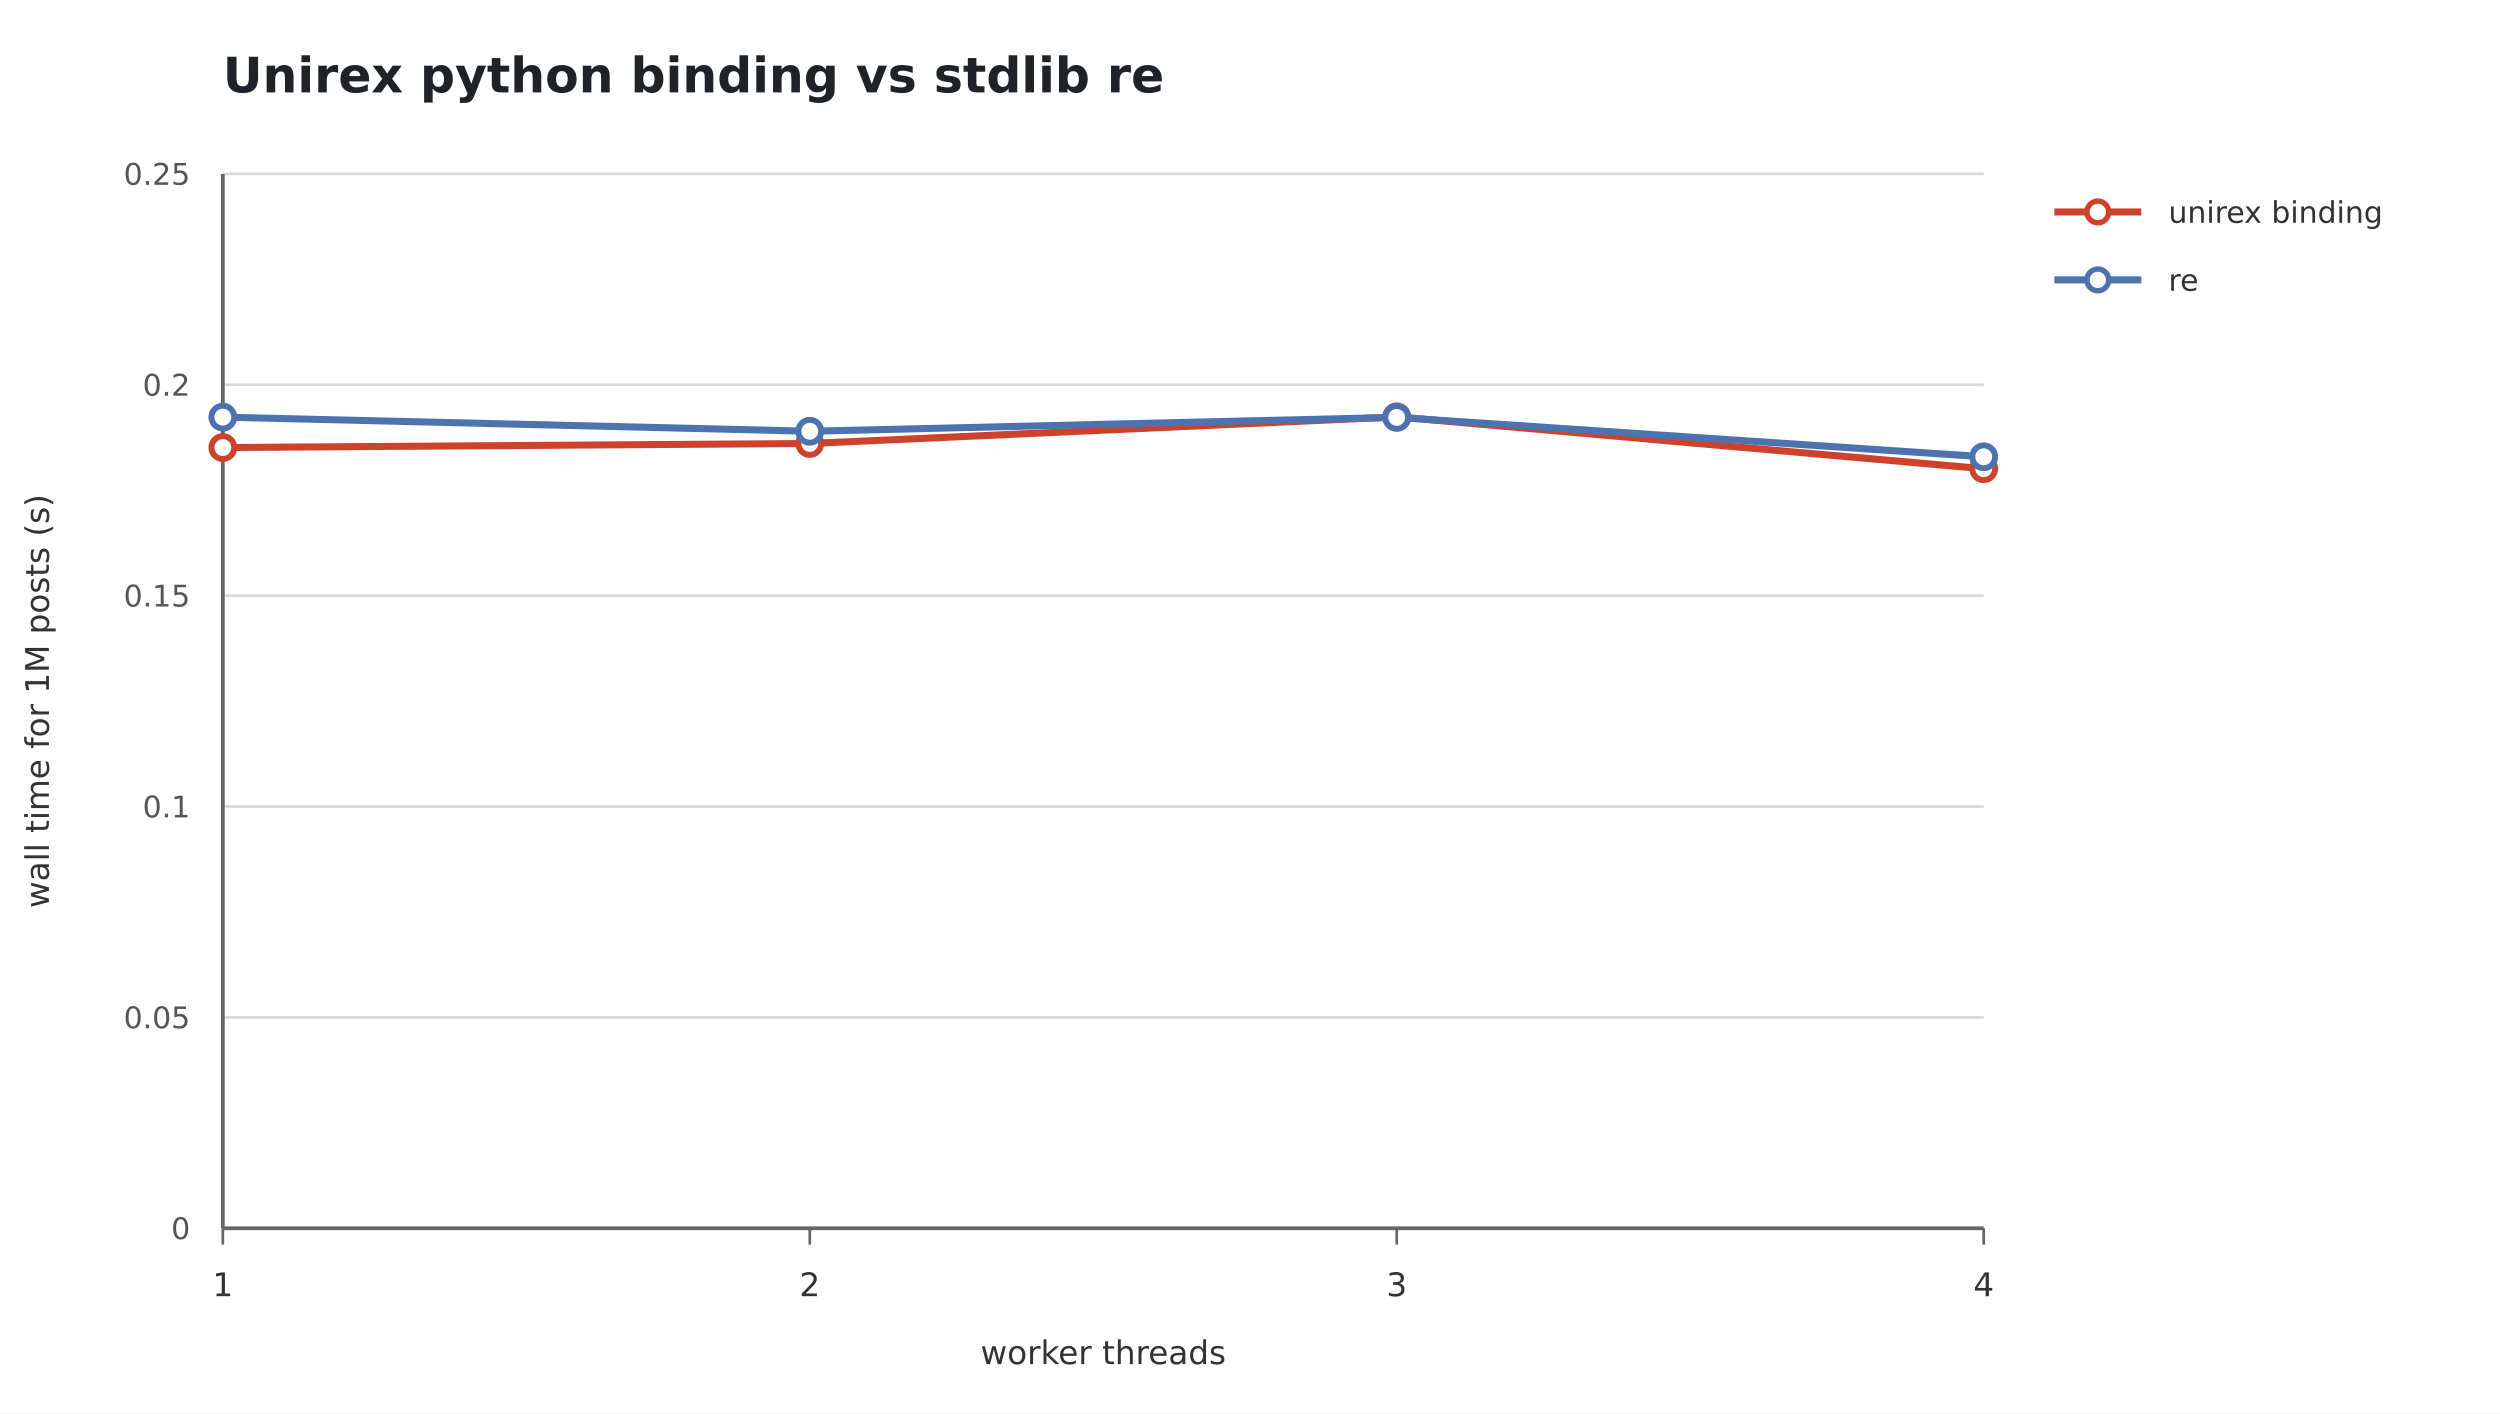
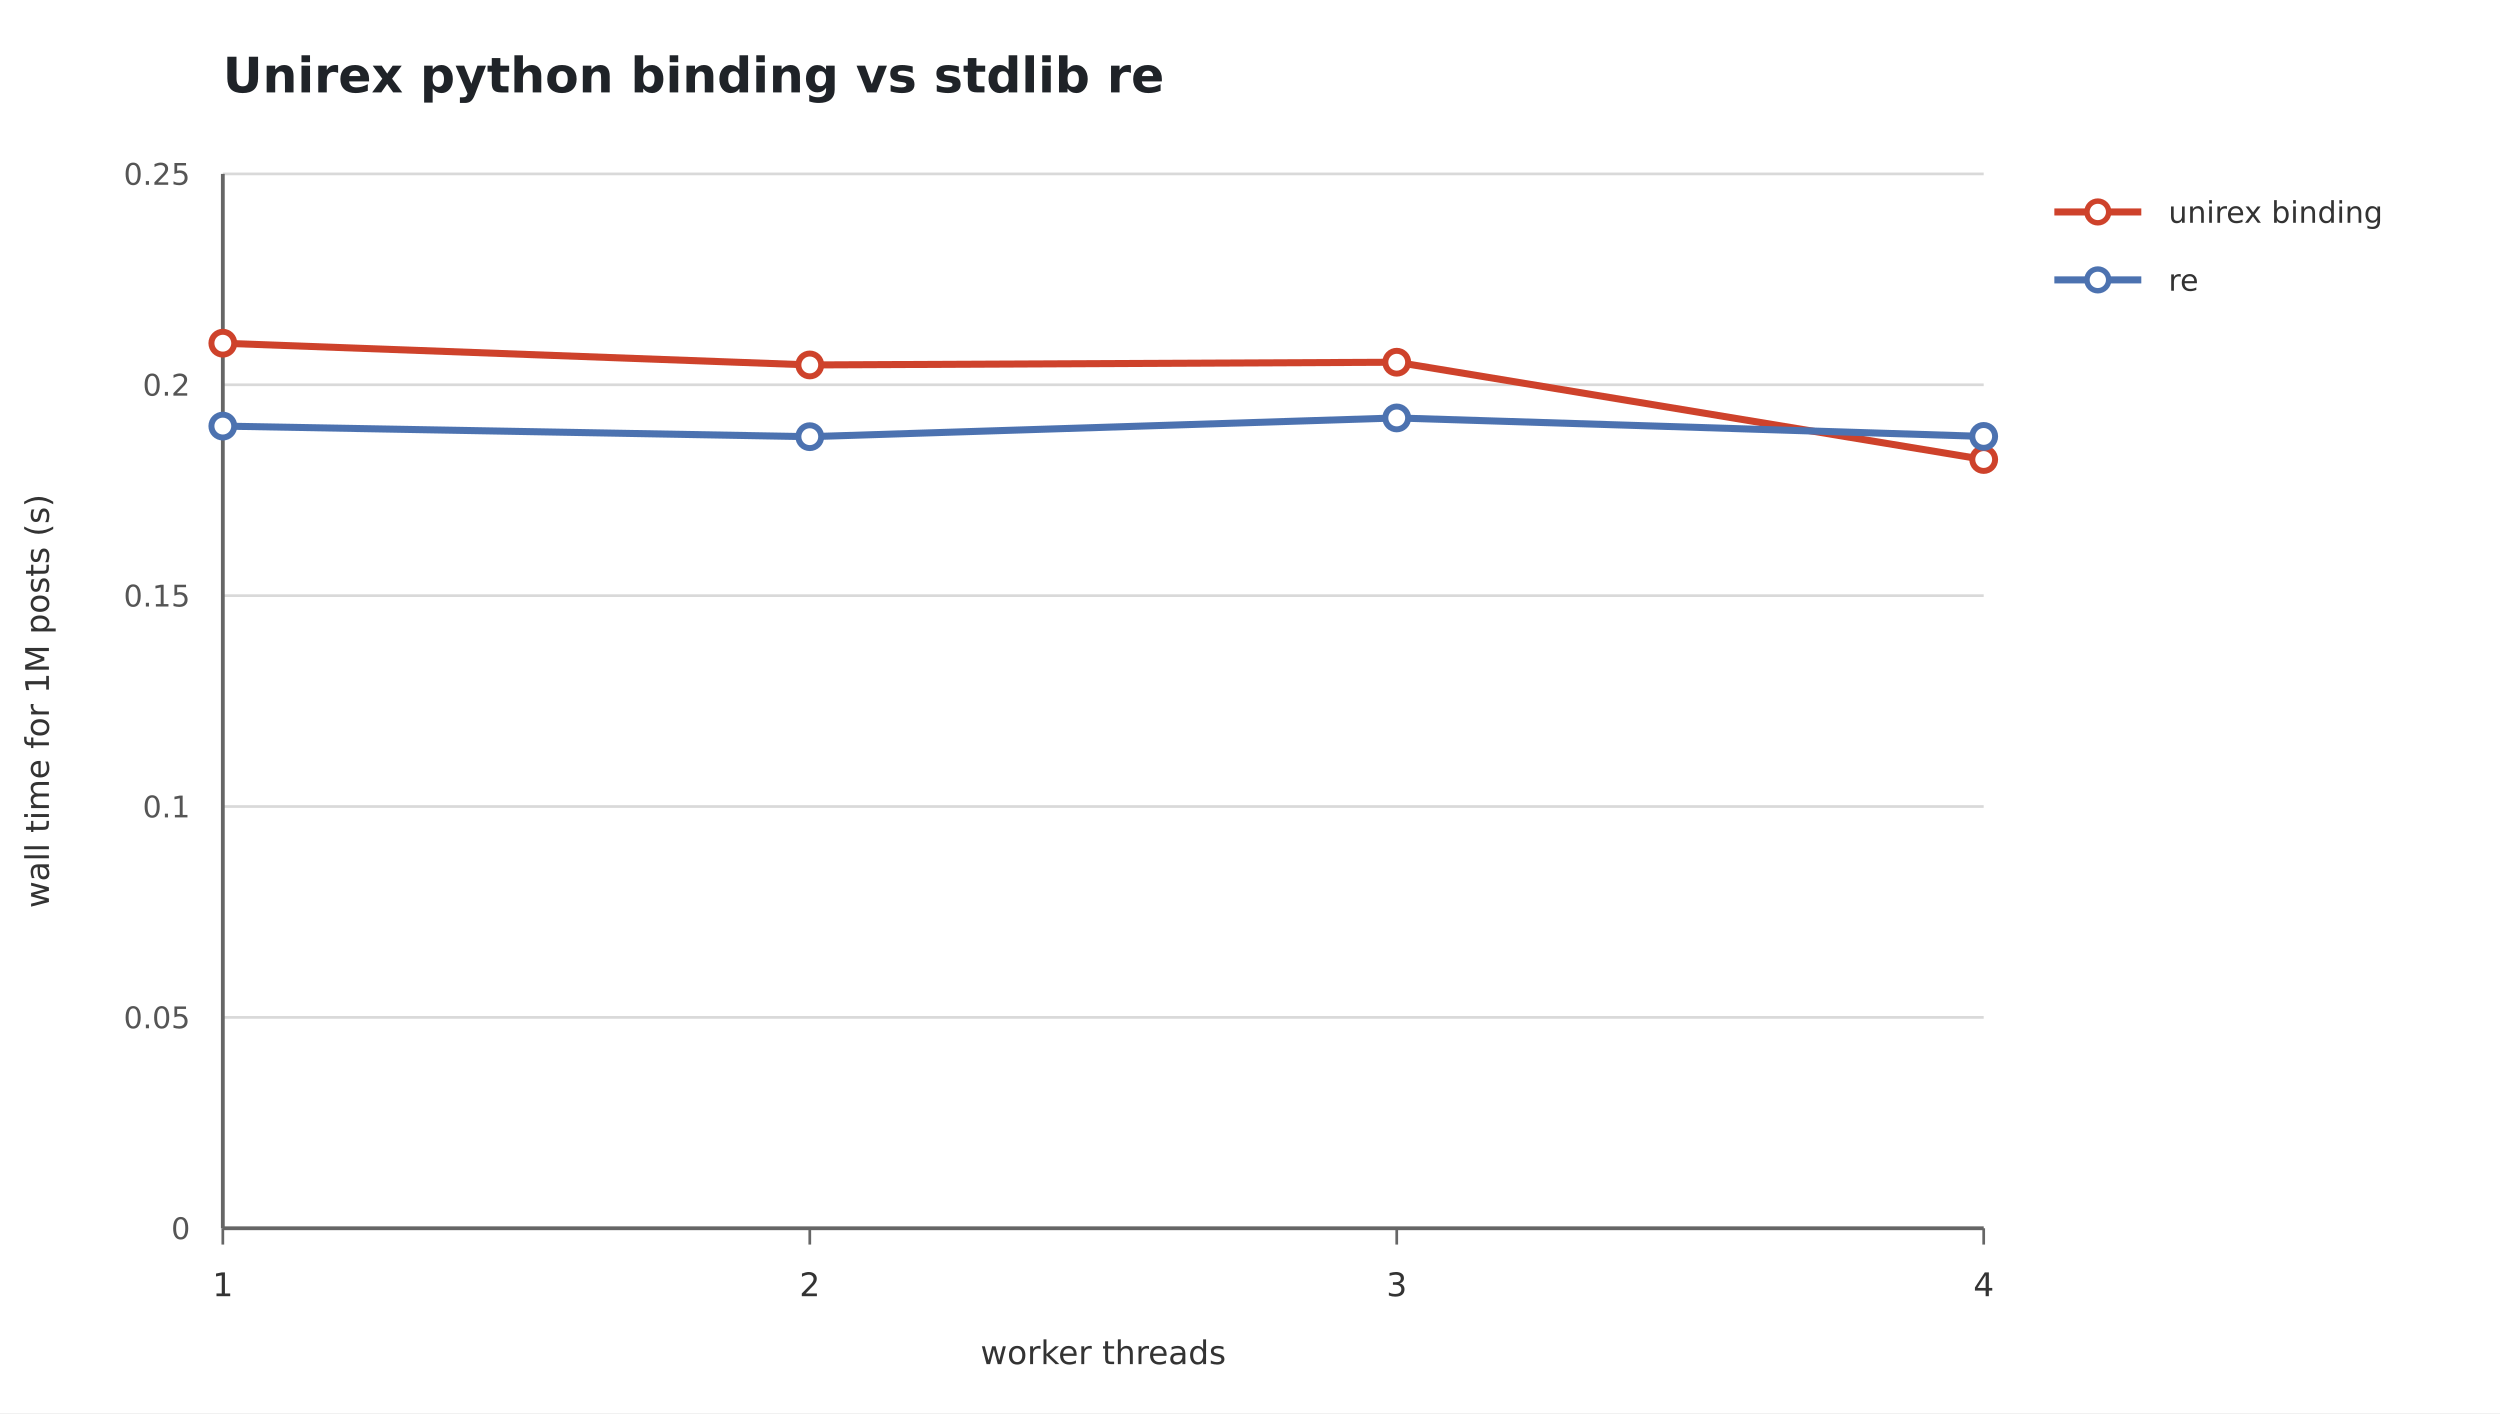
<svg xmlns="http://www.w3.org/2000/svg" width="920" height="520" viewBox="0 0 920 520" role="img" aria-label="Unirex python binding vs stdlib re">
  <rect width="100%" height="100%" fill="white" />
  <text x="82" y="34" font-family="DejaVu Sans, sans-serif" font-size="18" font-weight="700" fill="#1f2328">Unirex python binding vs stdlib re</text>
  <line x1="82" y1="452.0" x2="730" y2="452.0" stroke="#d9d9d9" stroke-width="1" />
  <text x="70" y="456.0" text-anchor="end" font-family="DejaVu Sans, sans-serif" font-size="11" fill="#555555">0</text>
  <line x1="82" y1="374.4" x2="730" y2="374.4" stroke="#d9d9d9" stroke-width="1" />
  <text x="70" y="378.4" text-anchor="end" font-family="DejaVu Sans, sans-serif" font-size="11" fill="#555555">0.05</text>
  <line x1="82" y1="296.8" x2="730" y2="296.8" stroke="#d9d9d9" stroke-width="1" />
  <text x="70" y="300.8" text-anchor="end" font-family="DejaVu Sans, sans-serif" font-size="11" fill="#555555">0.1</text>
  <line x1="82" y1="219.2" x2="730" y2="219.2" stroke="#d9d9d9" stroke-width="1" />
  <text x="70" y="223.2" text-anchor="end" font-family="DejaVu Sans, sans-serif" font-size="11" fill="#555555">0.15</text>
  <line x1="82" y1="141.6" x2="730" y2="141.6" stroke="#d9d9d9" stroke-width="1" />
  <text x="70" y="145.6" text-anchor="end" font-family="DejaVu Sans, sans-serif" font-size="11" fill="#555555">0.2</text>
  <line x1="82" y1="64.0" x2="730" y2="64.0" stroke="#d9d9d9" stroke-width="1" />
  <text x="70" y="68.0" text-anchor="end" font-family="DejaVu Sans, sans-serif" font-size="11" fill="#555555">0.25</text>
  <line x1="82" y1="452" x2="730" y2="452" stroke="#666666" stroke-width="1.4" />
  <line x1="82" y1="64" x2="82" y2="452" stroke="#666666" stroke-width="1.4" />
  <line x1="82.0" y1="452" x2="82.0" y2="458" stroke="#666666" stroke-width="1" />
  <text x="82.0" y="477" text-anchor="middle" font-family="DejaVu Sans, sans-serif" font-size="12" fill="#333333">1</text>
  <line x1="298.0" y1="452" x2="298.0" y2="458" stroke="#666666" stroke-width="1" />
  <text x="298.0" y="477" text-anchor="middle" font-family="DejaVu Sans, sans-serif" font-size="12" fill="#333333">2</text>
  <line x1="514.0" y1="452" x2="514.0" y2="458" stroke="#666666" stroke-width="1" />
  <text x="514.0" y="477" text-anchor="middle" font-family="DejaVu Sans, sans-serif" font-size="12" fill="#333333">3</text>
  <line x1="730.0" y1="452" x2="730.0" y2="458" stroke="#666666" stroke-width="1" />
  <text x="730.0" y="477" text-anchor="middle" font-family="DejaVu Sans, sans-serif" font-size="12" fill="#333333">4</text>
-   <polyline points="82.0,164.7 298.0,163.2 514.0,153.4 730.0,172.5" fill="none" stroke="#CE422B" stroke-width="2.6" stroke-linejoin="round" stroke-linecap="round" />
-   <circle cx="82.0" cy="164.7" r="4.2" fill="white" stroke="#CE422B" stroke-width="2.2" />
-   <circle cx="298.0" cy="163.2" r="4.2" fill="white" stroke="#CE422B" stroke-width="2.2" />
-   <circle cx="514.0" cy="153.4" r="4.2" fill="white" stroke="#CE422B" stroke-width="2.2" />
-   <circle cx="730.0" cy="172.5" r="4.2" fill="white" stroke="#CE422B" stroke-width="2.2" />
-   <polyline points="82.0,153.5 298.0,158.7 514.0,153.6 730.0,168.1" fill="none" stroke="#4C72B0" stroke-width="2.6" stroke-linejoin="round" stroke-linecap="round" />
-   <circle cx="82.0" cy="153.5" r="4.2" fill="white" stroke="#4C72B0" stroke-width="2.2" />
-   <circle cx="298.0" cy="158.7" r="4.2" fill="white" stroke="#4C72B0" stroke-width="2.2" />
-   <circle cx="514.0" cy="153.6" r="4.2" fill="white" stroke="#4C72B0" stroke-width="2.2" />
-   <circle cx="730.0" cy="168.1" r="4.2" fill="white" stroke="#4C72B0" stroke-width="2.2" />
+   <polyline points="82.0,126.3 298.0,134.3 514.0,133.3 730.0,169.1" fill="none" stroke="#CE422B" stroke-width="2.6" stroke-linejoin="round" stroke-linecap="round" />
+   <circle cx="82.0" cy="126.3" r="4.2" fill="white" stroke="#CE422B" stroke-width="2.2" />
+   <circle cx="298.0" cy="134.3" r="4.2" fill="white" stroke="#CE422B" stroke-width="2.2" />
+   <circle cx="514.0" cy="133.3" r="4.2" fill="white" stroke="#CE422B" stroke-width="2.2" />
+   <circle cx="730.0" cy="169.1" r="4.2" fill="white" stroke="#CE422B" stroke-width="2.2" />
+   <polyline points="82.0,156.8 298.0,160.7 514.0,153.8 730.0,160.6" fill="none" stroke="#4C72B0" stroke-width="2.6" stroke-linejoin="round" stroke-linecap="round" />
+   <circle cx="82.0" cy="156.8" r="4.2" fill="white" stroke="#4C72B0" stroke-width="2.2" />
+   <circle cx="298.0" cy="160.7" r="4.2" fill="white" stroke="#4C72B0" stroke-width="2.2" />
+   <circle cx="514.0" cy="153.8" r="4.2" fill="white" stroke="#4C72B0" stroke-width="2.2" />
+   <circle cx="730.0" cy="160.6" r="4.2" fill="white" stroke="#4C72B0" stroke-width="2.2" />
  <line x1="756" y1="78" x2="788" y2="78" stroke="#CE422B" stroke-width="2.6" />
  <circle cx="772" cy="78" r="4" fill="white" stroke="#CE422B" stroke-width="2" />
  <text x="798" y="82" font-family="DejaVu Sans, sans-serif" font-size="11" fill="#333333">unirex binding</text>
  <line x1="756" y1="103" x2="788" y2="103" stroke="#4C72B0" stroke-width="2.6" />
  <circle cx="772" cy="103" r="4" fill="white" stroke="#4C72B0" stroke-width="2" />
  <text x="798" y="107" font-family="DejaVu Sans, sans-serif" font-size="11" fill="#333333">re</text>
  <text x="406.0" y="502" text-anchor="middle" font-family="DejaVu Sans, sans-serif" font-size="12" fill="#333333">worker threads</text>
  <text x="18" y="258.0" text-anchor="middle" transform="rotate(-90 18 258.0)" font-family="DejaVu Sans, sans-serif" font-size="12" fill="#333333">wall time for 1M posts (s)</text>
</svg>
